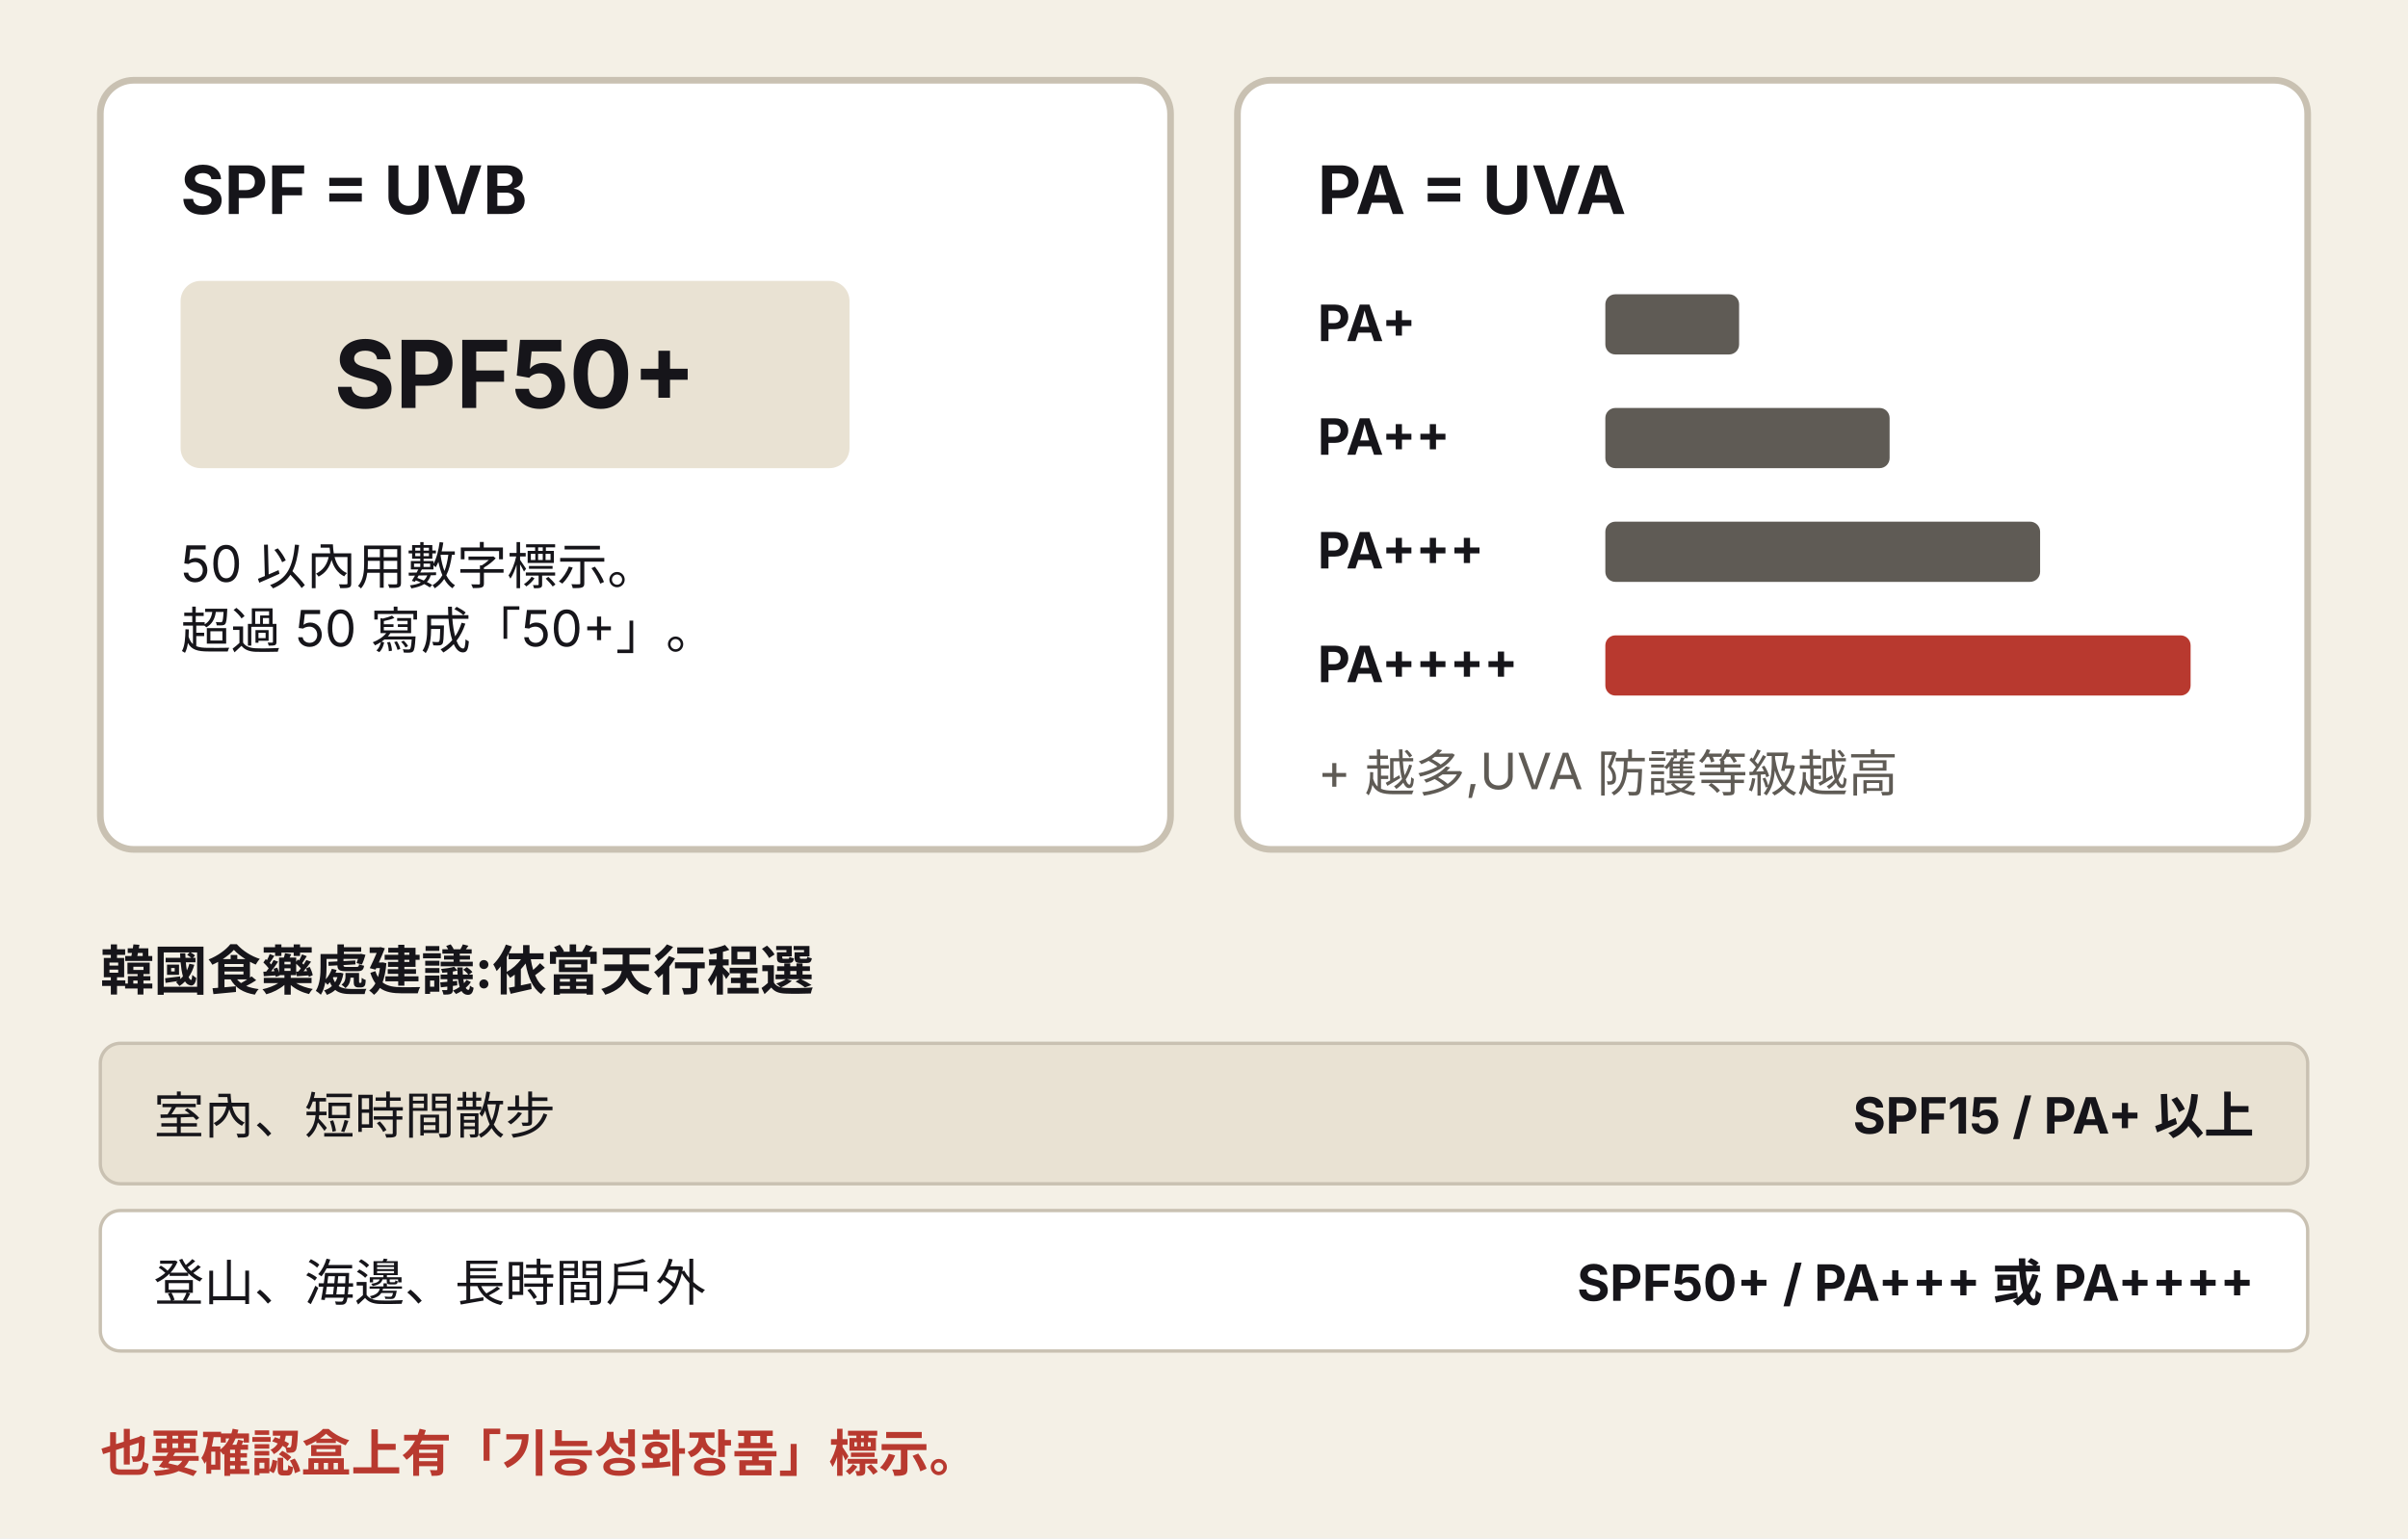
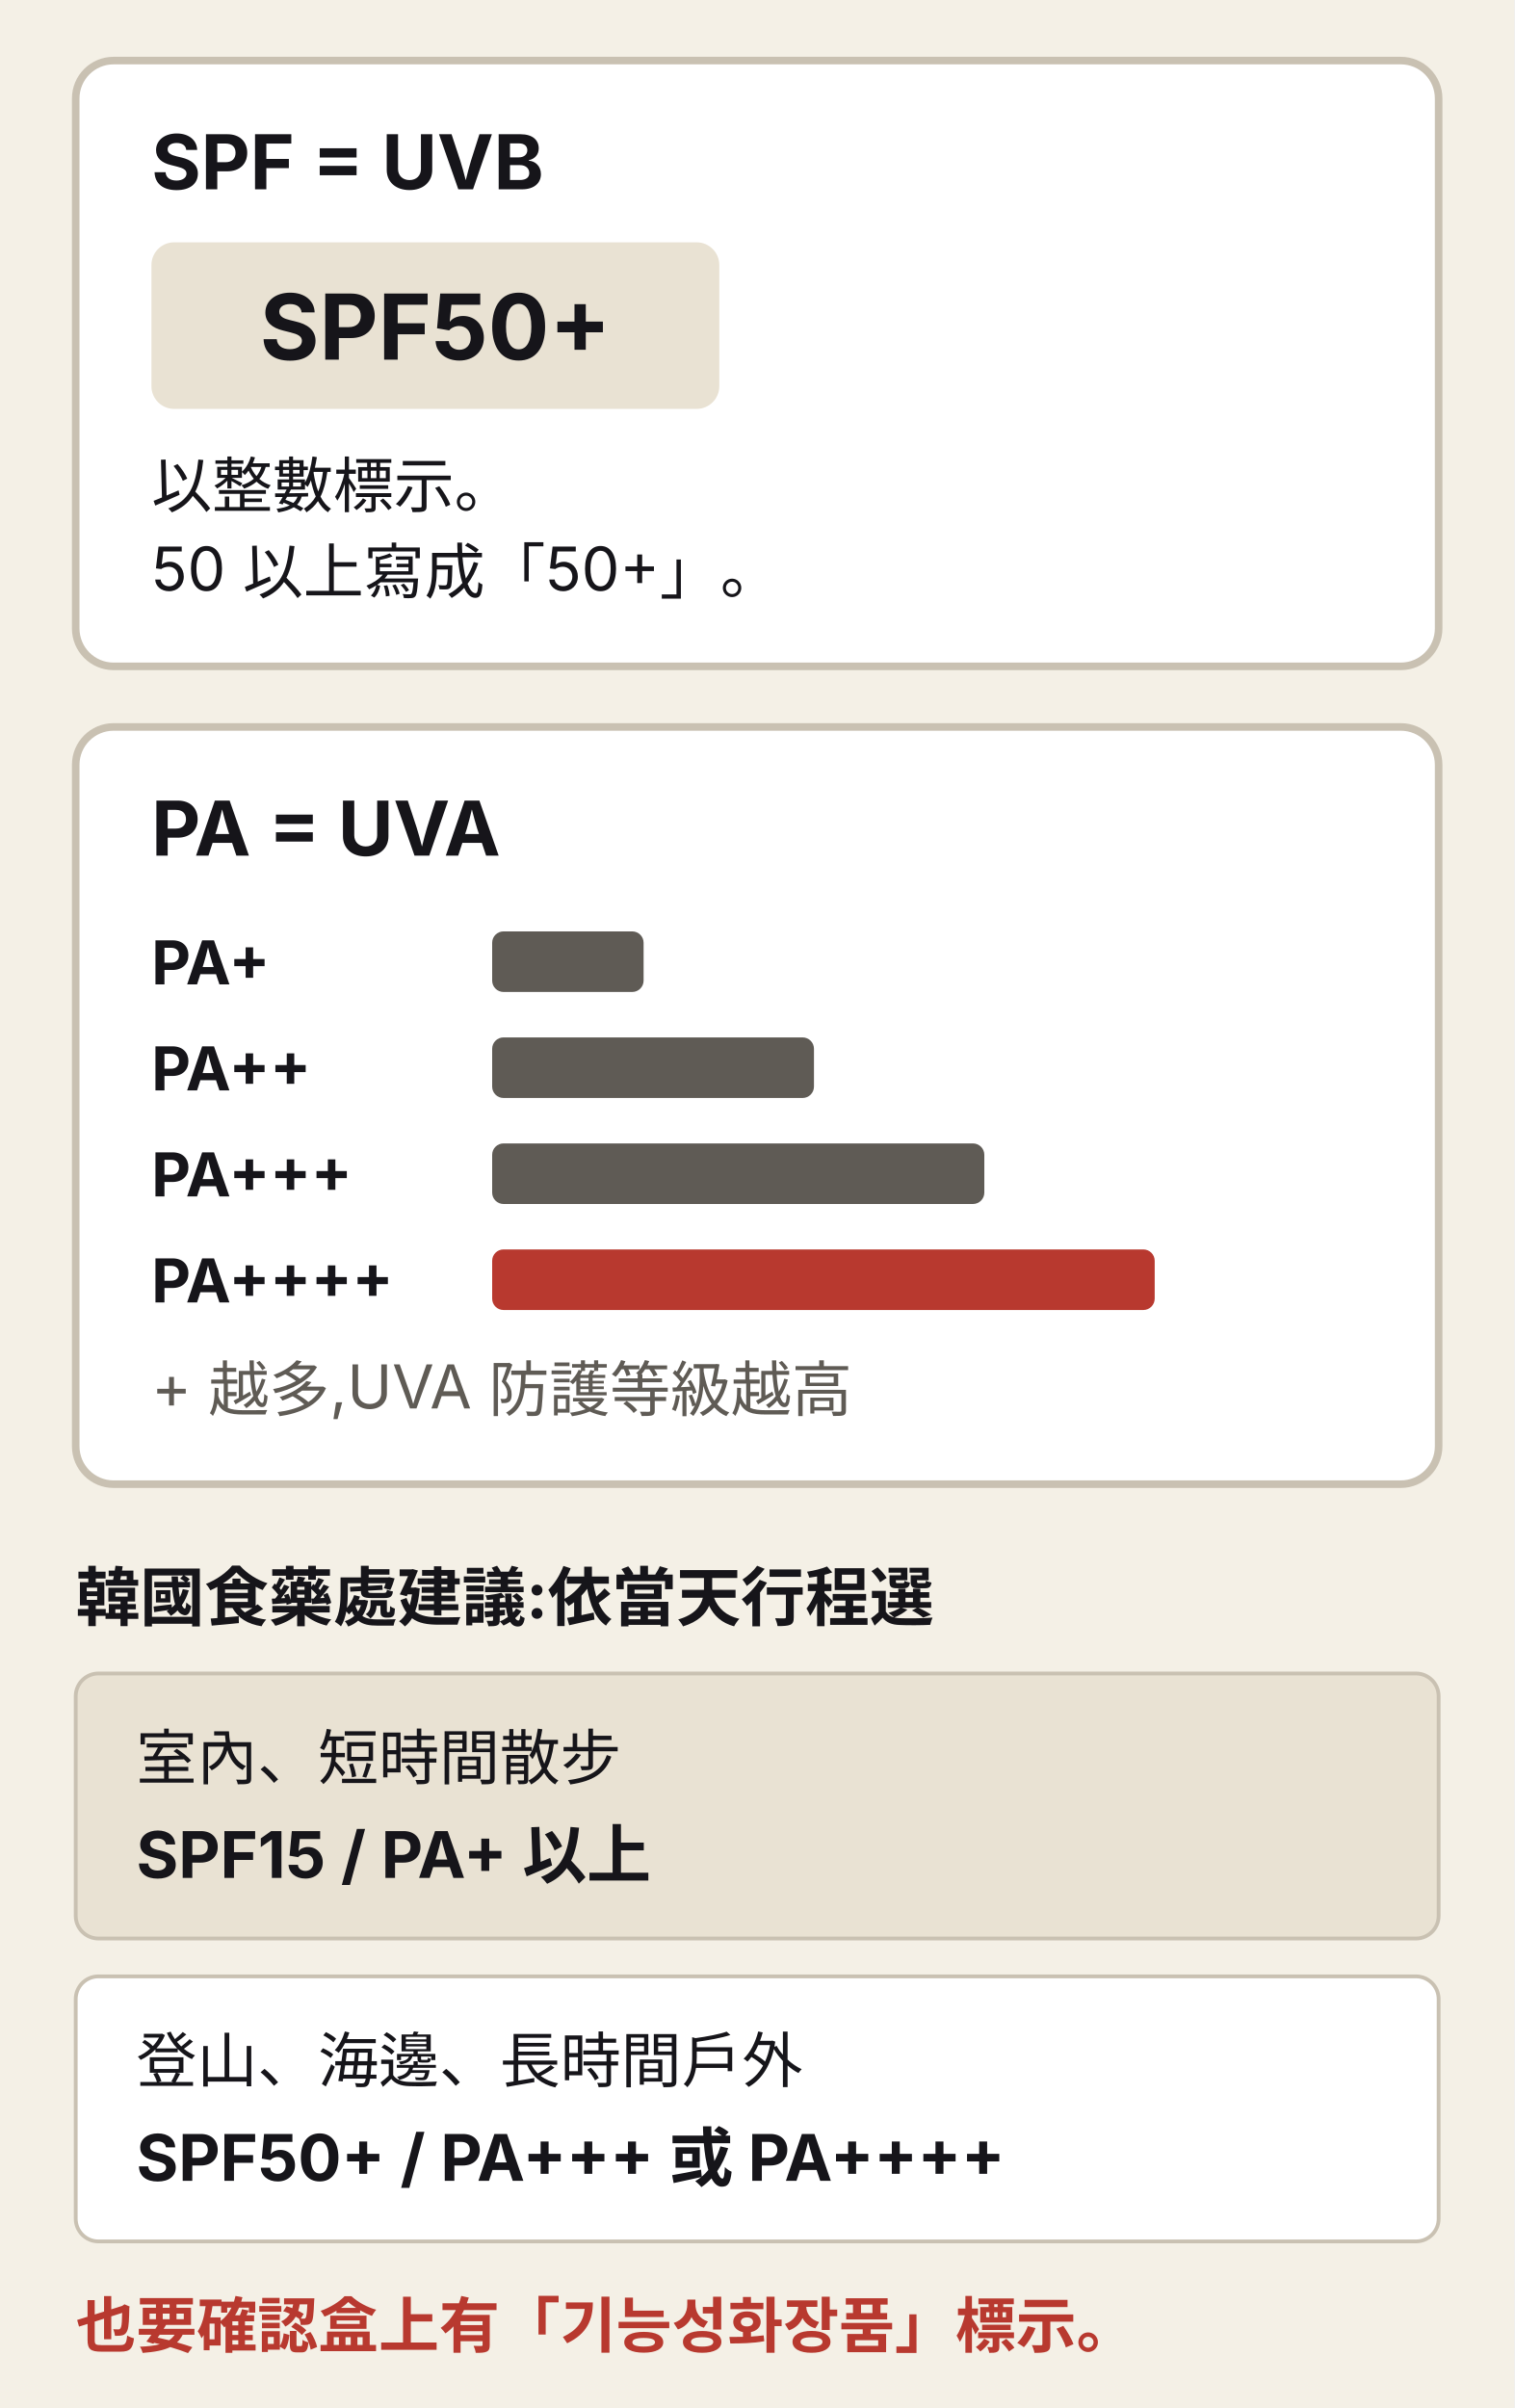
- <svg xmlns="http://www.w3.org/2000/svg" viewBox="0 0 720 460" role="img" aria-label="韓國防曬的 SPF・PA 怎麼看" font-family="system-ui, -apple-system, &quot;Noto Sans KR&quot;, &quot;Noto Sans JP&quot;, &quot;Noto Sans TC&quot;, sans-serif">
-   <rect width="720" height="460" fill="#f4f0e6" />
-   <rect x="30" y="24" width="320" height="230" rx="10" fill="#ffffff" stroke="#c9c1b2" stroke-width="2" />
-   <text x="54" y="64" font-size="20" fill="#16151a" font-weight="bold" text-anchor="start">SPF = UVB</text>
-   <rect x="54" y="84" width="200" height="56" rx="6" fill="#e9e2d3" />
-   <text x="154" y="122" font-size="28" fill="#16151a" font-weight="bold" text-anchor="middle">SPF50+</text>
-   <text x="54" y="174" font-size="15" fill="#16151a" font-weight="normal" text-anchor="start">
-     <tspan x="54" dy="0">50 以內用數字標示。</tspan>
-     <tspan x="54" dy="20">超過 50 寫成「50+」。</tspan>
+ <svg xmlns="http://www.w3.org/2000/svg" viewBox="0 0 400 636" role="img" aria-label="韓國防曬的 SPF・PA 怎麼看" font-family="system-ui, -apple-system, &quot;Noto Sans KR&quot;, &quot;Noto Sans JP&quot;, &quot;Noto Sans TC&quot;, sans-serif">
+   <rect width="400" height="636" fill="#f4f0e6" />
+   <rect x="20" y="16" width="360" height="160" rx="10" fill="#ffffff" stroke="#c9c1b2" stroke-width="2" />
+   <text x="40" y="50" font-size="20" fill="#16151a" font-weight="bold" text-anchor="start">SPF = UVB</text>
+   <rect x="40" y="64" width="150" height="44" rx="6" fill="#e9e2d3" />
+   <text x="115" y="95" font-size="24" fill="#16151a" font-weight="bold" text-anchor="middle">SPF50+</text>
+   <text x="40" y="134" font-size="16" fill="#16151a" font-weight="normal" text-anchor="start">
+     <tspan x="40" dy="0">以整數標示。</tspan>
+     <tspan x="40" dy="22">50 以上寫成「50+」。</tspan>
  </text>
-   <rect x="370" y="24" width="320" height="230" rx="10" fill="#ffffff" stroke="#c9c1b2" stroke-width="2" />
-   <text x="394" y="64" font-size="20" fill="#16151a" font-weight="bold" text-anchor="start">PA = UVA</text>
-   <text x="394" y="102" font-size="15" fill="#16151a" font-weight="bold" text-anchor="start">PA+</text>
-   <rect x="480" y="88" width="40" height="18" rx="3" fill="#5f5b55" />
-   <text x="394" y="136" font-size="15" fill="#16151a" font-weight="bold" text-anchor="start">PA++</text>
-   <rect x="480" y="122" width="85" height="18" rx="3" fill="#5f5b55" />
-   <text x="394" y="170" font-size="15" fill="#16151a" font-weight="bold" text-anchor="start">PA+++</text>
-   <rect x="480" y="156" width="130" height="18" rx="3" fill="#5f5b55" />
-   <text x="394" y="204" font-size="15" fill="#16151a" font-weight="bold" text-anchor="start">PA++++</text>
-   <rect x="480" y="190" width="175" height="18" rx="3" fill="#b8392f" />
-   <text x="394" y="236" font-size="15" fill="#5f5b55" font-weight="normal" text-anchor="start">+ 越多,UVA 防護等級越高</text>
-   <text x="30" y="296" font-size="16" fill="#16151a" font-weight="bold" text-anchor="start">韓國食藥處建議:依當天行程選</text>
-   <rect x="30" y="312" width="660" height="42" rx="6" fill="#e9e2d3" stroke="#c9c1b2" />
-   <text x="46" y="339" font-size="15" fill="#16151a" font-weight="normal" text-anchor="start">室內、短時間散步</text>
-   <text x="674" y="339" font-size="15" fill="#16151a" font-weight="bold" text-anchor="end">SPF15 / PA+ 以上</text>
-   <rect x="30" y="362" width="660" height="42" rx="6" fill="#ffffff" stroke="#c9c1b2" />
-   <text x="46" y="389" font-size="15" fill="#16151a" font-weight="normal" text-anchor="start">登山、海邊、長時間戶外</text>
-   <text x="674" y="389" font-size="15" fill="#16151a" font-weight="bold" text-anchor="end">SPF50+ / PA+++ 或 PA++++</text>
-   <text x="30" y="440" font-size="15" fill="#b8392f" font-weight="bold" text-anchor="start">也要確認盒上有「기능성화장품」標示。</text>
+   <rect x="20" y="192" width="360" height="200" rx="10" fill="#ffffff" stroke="#c9c1b2" stroke-width="2" />
+   <text x="40" y="226" font-size="20" fill="#16151a" font-weight="bold" text-anchor="start">PA = UVA</text>
+   <text x="40" y="260" font-size="16" fill="#16151a" font-weight="bold" text-anchor="start">PA+</text>
+   <rect x="130" y="246" width="40" height="16" rx="3" fill="#5f5b55" />
+   <text x="40" y="288" font-size="16" fill="#16151a" font-weight="bold" text-anchor="start">PA++</text>
+   <rect x="130" y="274" width="85" height="16" rx="3" fill="#5f5b55" />
+   <text x="40" y="316" font-size="16" fill="#16151a" font-weight="bold" text-anchor="start">PA+++</text>
+   <rect x="130" y="302" width="130" height="16" rx="3" fill="#5f5b55" />
+   <text x="40" y="344" font-size="16" fill="#16151a" font-weight="bold" text-anchor="start">PA++++</text>
+   <rect x="130" y="330" width="175" height="16" rx="3" fill="#b8392f" />
+   <text x="40" y="372" font-size="16" fill="#5f5b55" font-weight="normal" text-anchor="start">+ 越多,UVA 防護等級越高</text>
+   <text x="20" y="428" font-size="17" fill="#16151a" font-weight="bold" text-anchor="start">韓國食藥處建議:依當天行程選</text>
+   <rect x="20" y="442" width="360" height="70" rx="6" fill="#e9e2d3" stroke="#c9c1b2" />
+   <text x="36" y="470" font-size="16" fill="#16151a" font-weight="normal" text-anchor="start">室內、短時間散步</text>
+   <text x="36" y="496" font-size="17" fill="#16151a" font-weight="bold" text-anchor="start">SPF15 / PA+ 以上</text>
+   <rect x="20" y="522" width="360" height="70" rx="6" fill="#ffffff" stroke="#c9c1b2" />
+   <text x="36" y="550" font-size="16" fill="#16151a" font-weight="normal" text-anchor="start">登山、海邊、長時間戶外</text>
+   <text x="36" y="576" font-size="17" fill="#16151a" font-weight="bold" text-anchor="start">SPF50+ / PA+++ 或 PA++++</text>
+   <text x="20" y="620" font-size="16" fill="#b8392f" font-weight="bold" text-anchor="start">也要確認盒上有「기능성화장품」標示。</text>
</svg>
